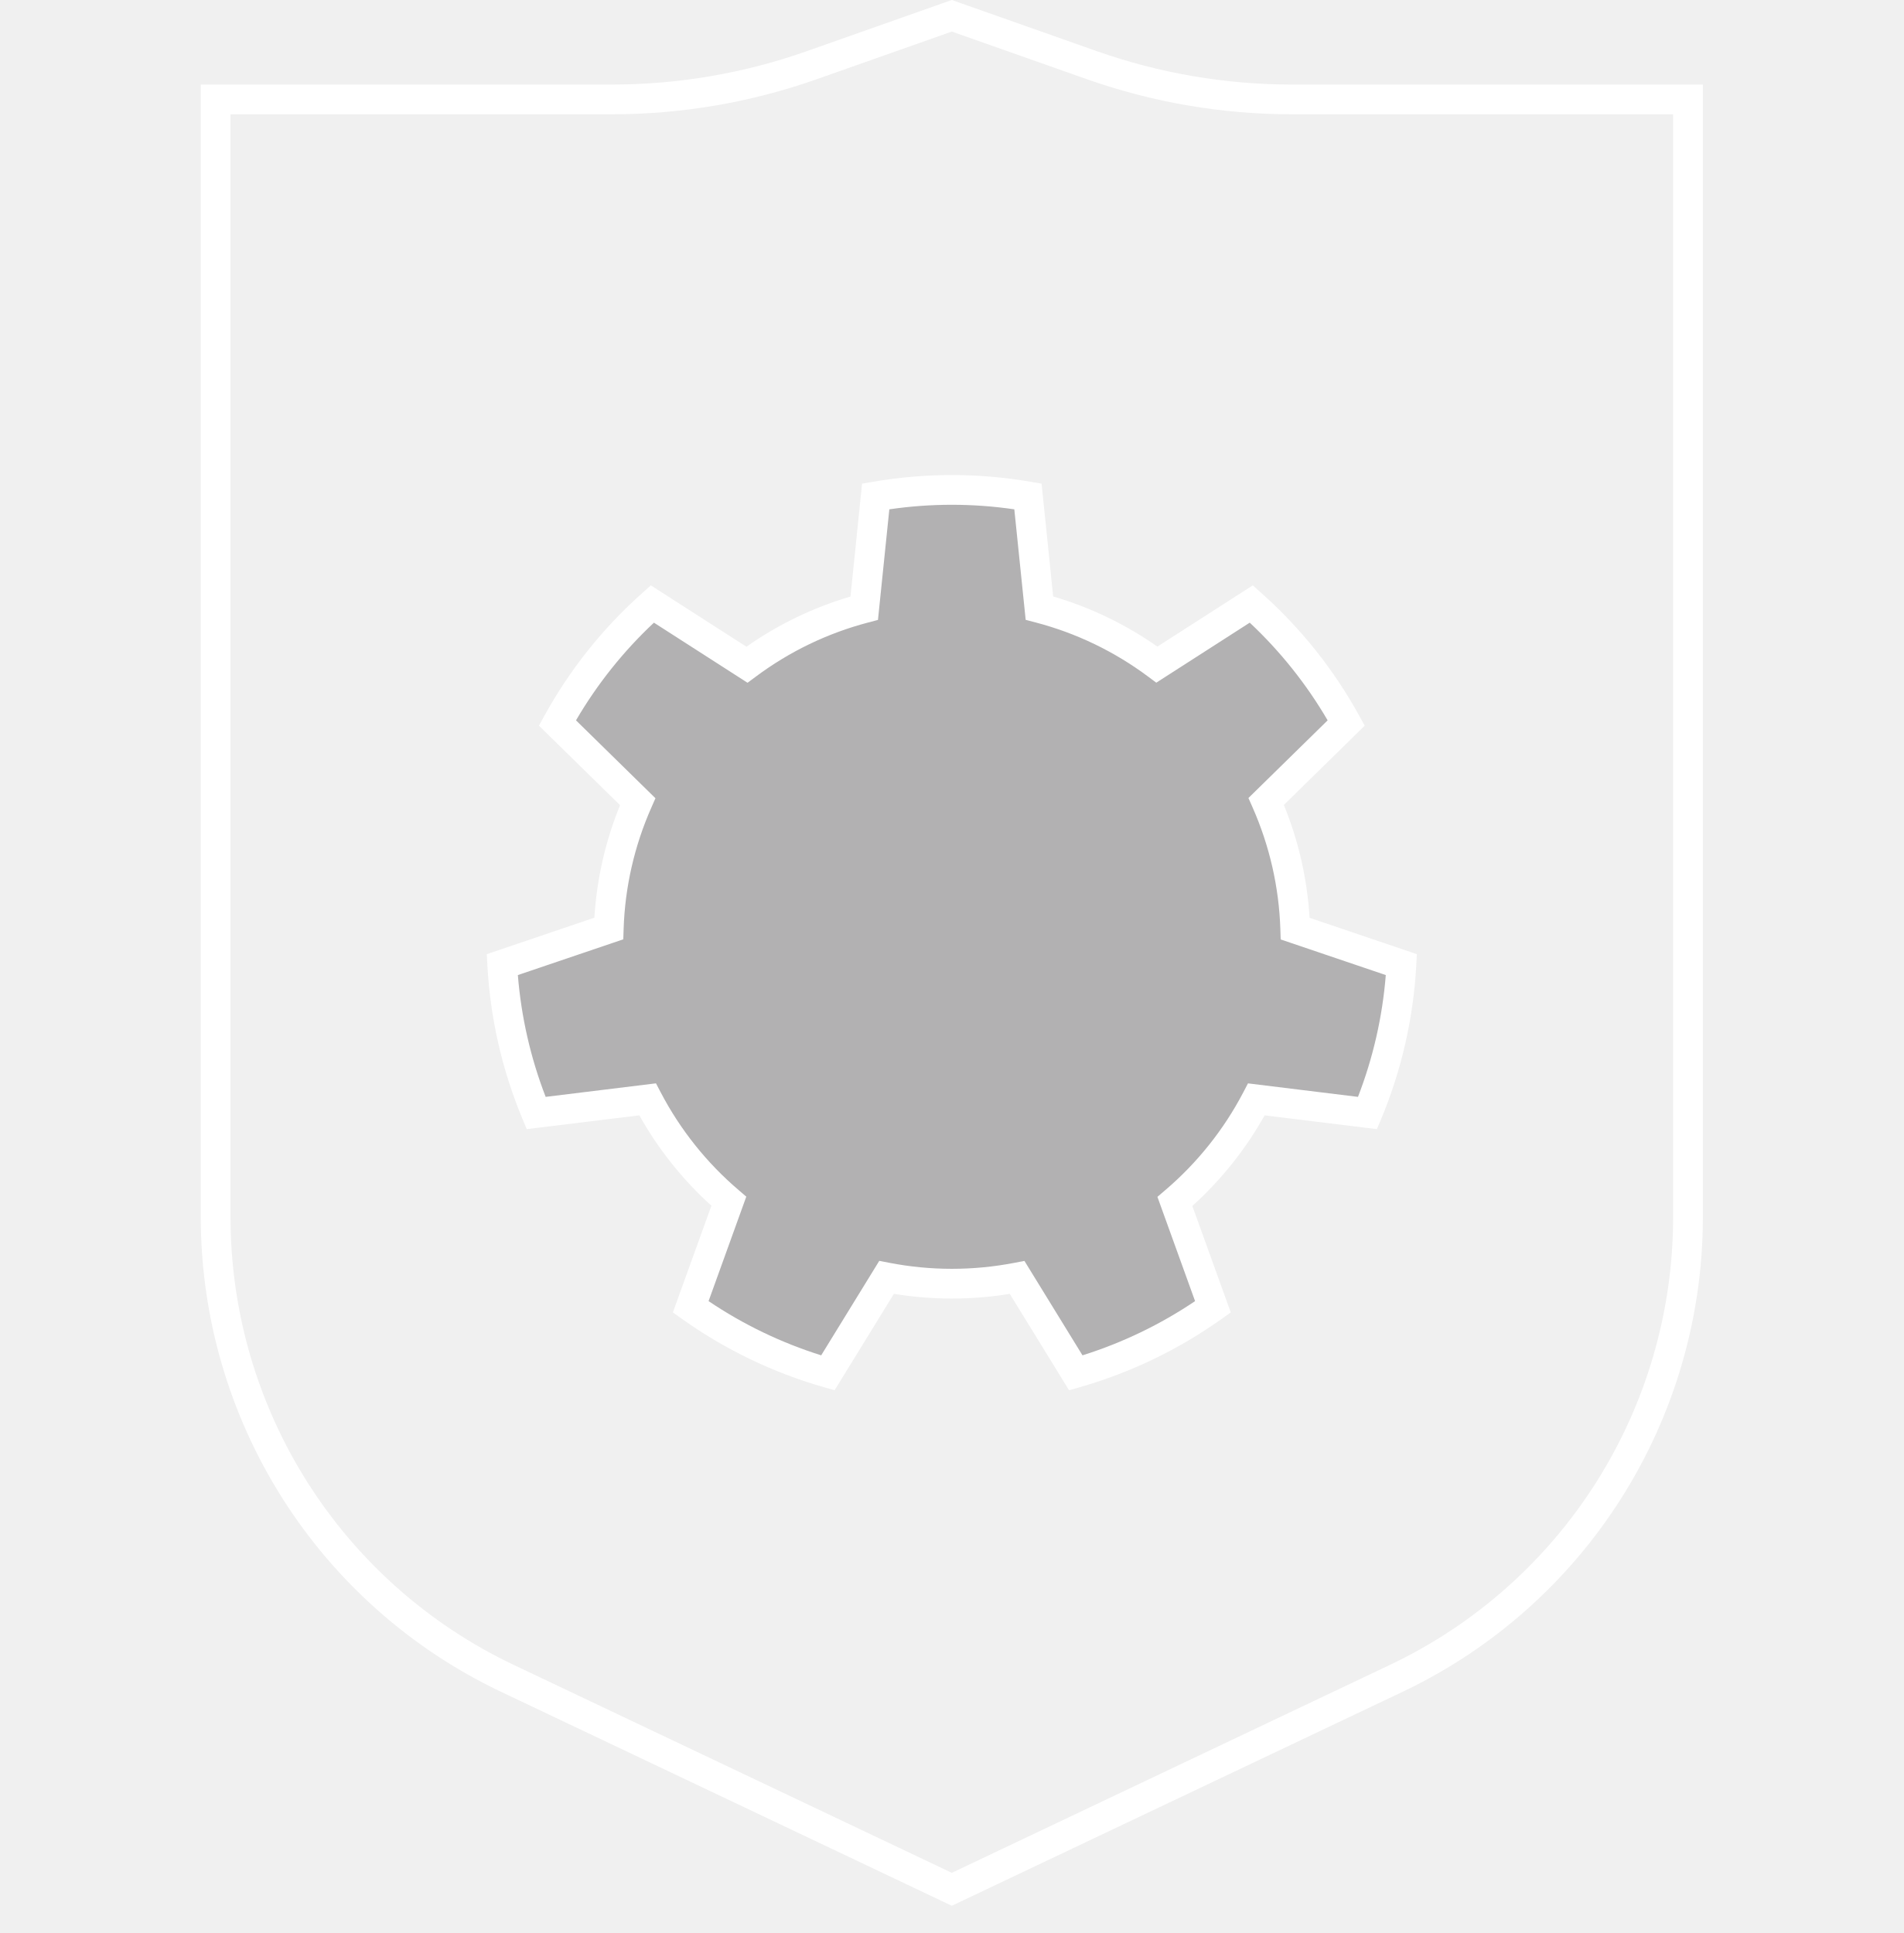
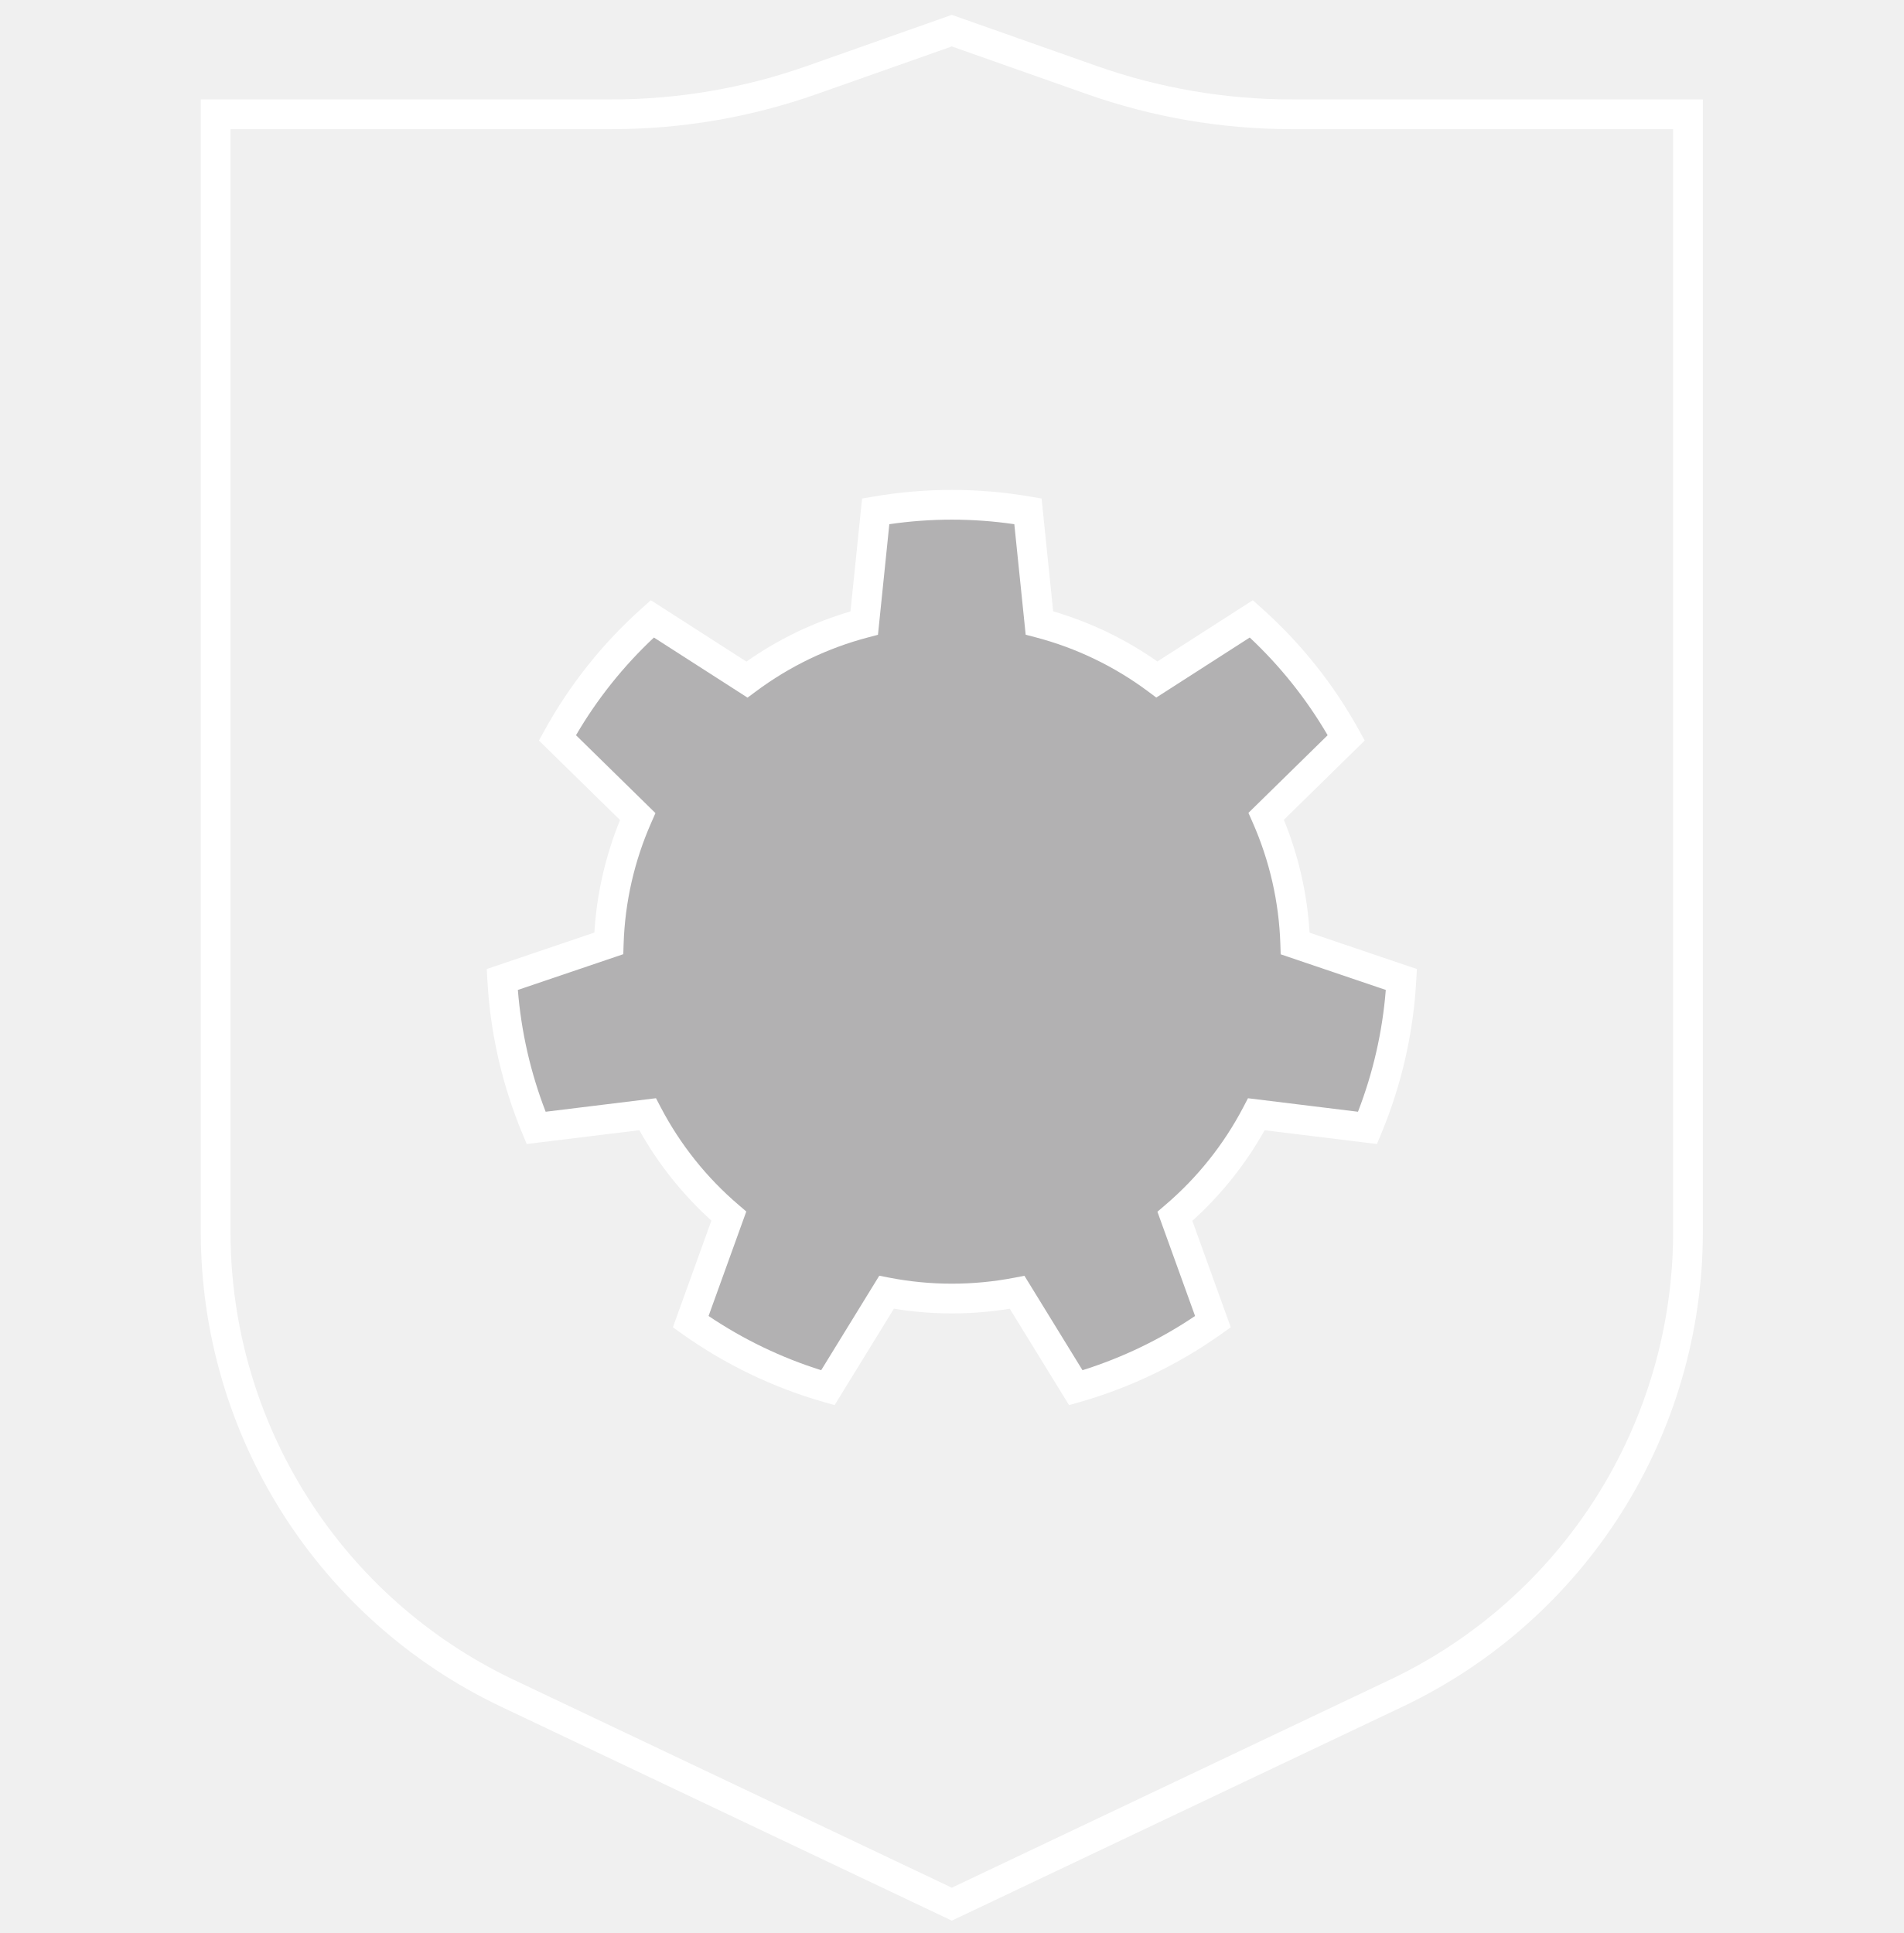
- <svg xmlns="http://www.w3.org/2000/svg" width="64" height="65" viewBox="0 0 64 65" fill="none">
+ <svg xmlns="http://www.w3.org/2000/svg" width="64" height="65" viewBox="0 0 64 64" fill="none">
  <g clip-path="url(#clip0_20_4103)">
    <path opacity="0.3" d="M42.239 36.968L45.976 37.427C46.636 35.84 47.021 34.153 47.115 32.438L43.545 31.227C43.497 29.752 43.166 28.299 42.569 26.949L45.26 24.311C44.431 22.805 43.352 21.452 42.069 20.309L38.895 22.348C37.712 21.467 36.371 20.822 34.945 20.447L34.559 16.693C32.865 16.402 31.135 16.402 29.441 16.693L29.055 20.45C27.631 20.826 26.292 21.471 25.111 22.352L21.931 20.309C20.648 21.452 19.569 22.805 18.74 24.311L21.439 26.957C20.844 28.303 20.514 29.752 20.466 31.224L16.885 32.437C16.979 34.153 17.364 35.84 18.024 37.427L21.771 36.967C22.455 38.273 23.383 39.436 24.503 40.394L23.221 43.944C24.621 44.941 26.18 45.691 27.832 46.164L29.805 42.955C31.255 43.237 32.746 43.237 34.196 42.956L36.168 46.164C37.82 45.691 39.379 44.941 40.779 43.944L39.5 40.401C40.623 39.442 41.553 38.277 42.239 36.968V36.968Z" fill="#231F20" />
    <path d="M32 64.084L16.798 56.867C13.797 55.432 11.262 53.179 9.485 50.368C7.708 47.557 6.76 44.301 6.75 40.975V2.843H20.563C22.802 2.844 25.025 2.463 27.136 1.717L32 0L36.864 1.717C38.975 2.463 41.198 2.844 43.438 2.843H57.25V40.975C57.241 44.301 56.293 47.557 54.515 50.368C52.738 53.179 50.203 55.432 47.202 56.867L32 64.084ZM7.75 3.843V40.975C7.759 44.112 8.653 47.182 10.33 49.834C12.006 52.486 14.397 54.61 17.227 55.964L32 62.977L46.773 55.964C49.604 54.61 51.994 52.486 53.671 49.834C55.347 47.182 56.241 44.112 56.25 40.975V3.843H43.438C41.085 3.844 38.749 3.444 36.531 2.66L32 1.061L27.469 2.66C25.251 3.444 22.915 3.844 20.563 3.843H7.75Z" fill="white" />
    <path d="M35.941 46.749L33.948 43.508C32.658 43.719 31.343 43.718 30.053 43.507L28.059 46.749L27.694 46.645C25.988 46.157 24.377 45.381 22.931 44.352L22.622 44.132L23.917 40.544C22.95 39.669 22.131 38.643 21.494 37.505L17.708 37.969L17.563 37.619C16.88 35.98 16.482 34.237 16.386 32.465L16.365 32.086L19.983 30.859C20.062 29.559 20.354 28.281 20.846 27.075L18.119 24.402L18.302 24.069C19.158 22.514 20.272 21.117 21.598 19.937L21.881 19.684L25.095 21.747C26.161 20.997 27.343 20.428 28.593 20.06L28.983 16.264L29.357 16.2C31.106 15.899 32.894 15.899 34.644 16.2L35.018 16.264L35.407 20.057C36.659 20.424 37.843 20.994 38.911 21.743L42.119 19.684L42.402 19.937C43.728 21.117 44.842 22.514 45.698 24.069L45.881 24.402L43.163 27.067C43.657 28.277 43.949 29.559 44.028 30.863L47.635 32.086L47.614 32.465C47.518 34.237 47.12 35.98 46.438 37.619L46.292 37.969L42.517 37.506C41.877 38.647 41.056 39.676 40.086 40.552L41.378 44.132L41.069 44.352C39.623 45.381 38.012 46.157 36.306 46.645L35.941 46.749ZM34.441 42.4L36.393 45.575C37.736 45.153 39.011 44.539 40.178 43.752L38.912 40.246L39.175 40.021C40.251 39.104 41.141 37.989 41.797 36.736L41.957 36.43L45.655 36.884C46.163 35.571 46.478 34.191 46.59 32.788L43.056 31.59L43.045 31.244C43 29.833 42.683 28.443 42.112 27.151L41.972 26.834L44.635 24.223C43.925 23.007 43.043 21.901 42.016 20.938L38.874 22.956L38.596 22.749C37.465 21.906 36.182 21.288 34.818 20.931L34.483 20.843L34.101 17.127C32.708 16.923 31.293 16.923 29.899 17.127L29.517 20.846L29.183 20.934C27.82 21.292 26.539 21.91 25.41 22.753L25.132 22.959L21.985 20.938C20.957 21.901 20.075 23.007 19.365 24.223L22.036 26.842L21.897 27.159C21.327 28.447 21.011 29.833 20.966 31.24L20.955 31.586L17.41 32.788C17.523 34.191 17.837 35.571 18.345 36.884L22.054 36.429L22.214 36.735C22.868 37.985 23.755 39.098 24.828 40.014L25.09 40.239L23.822 43.752C24.99 44.539 26.265 45.153 27.608 45.575L29.561 42.398L29.9 42.464C31.288 42.733 32.714 42.733 34.102 42.465L34.441 42.4Z" fill="white" />
  </g>
  <defs>
    <clipPath id="clip0_20_4103">
      <rect width="64" height="64.084" fill="white" />
    </clipPath>
  </defs>
</svg>
